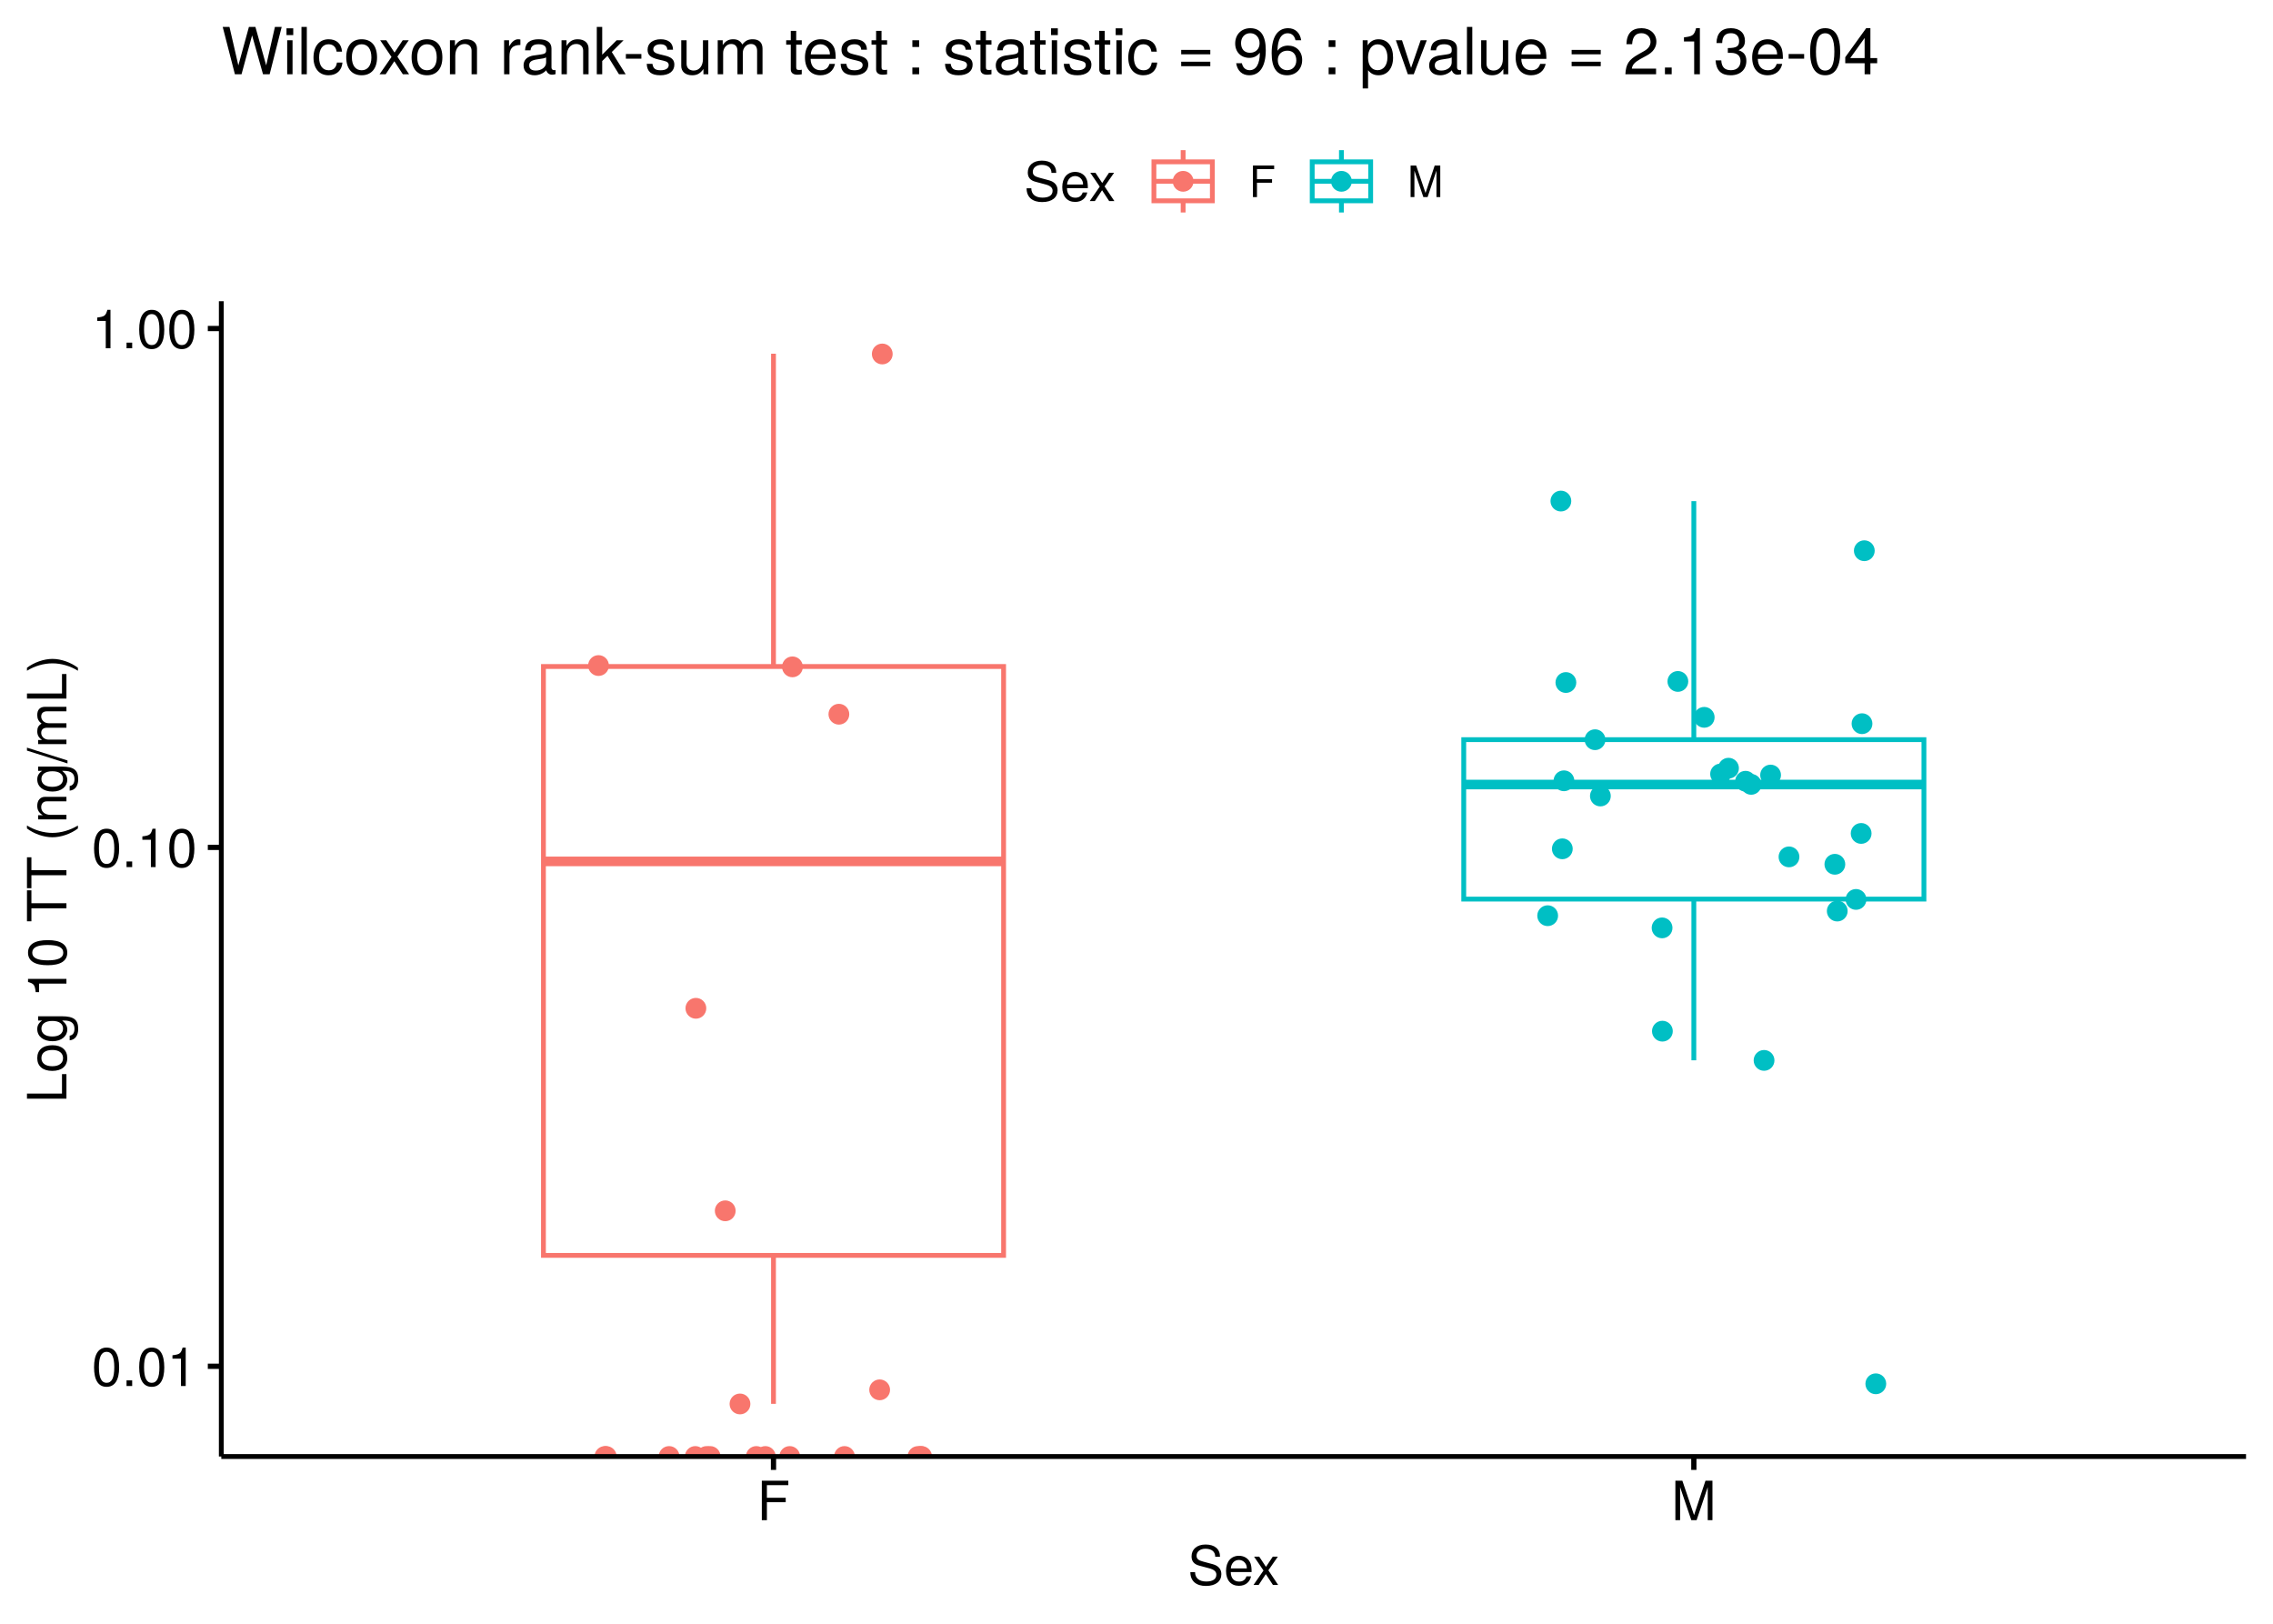
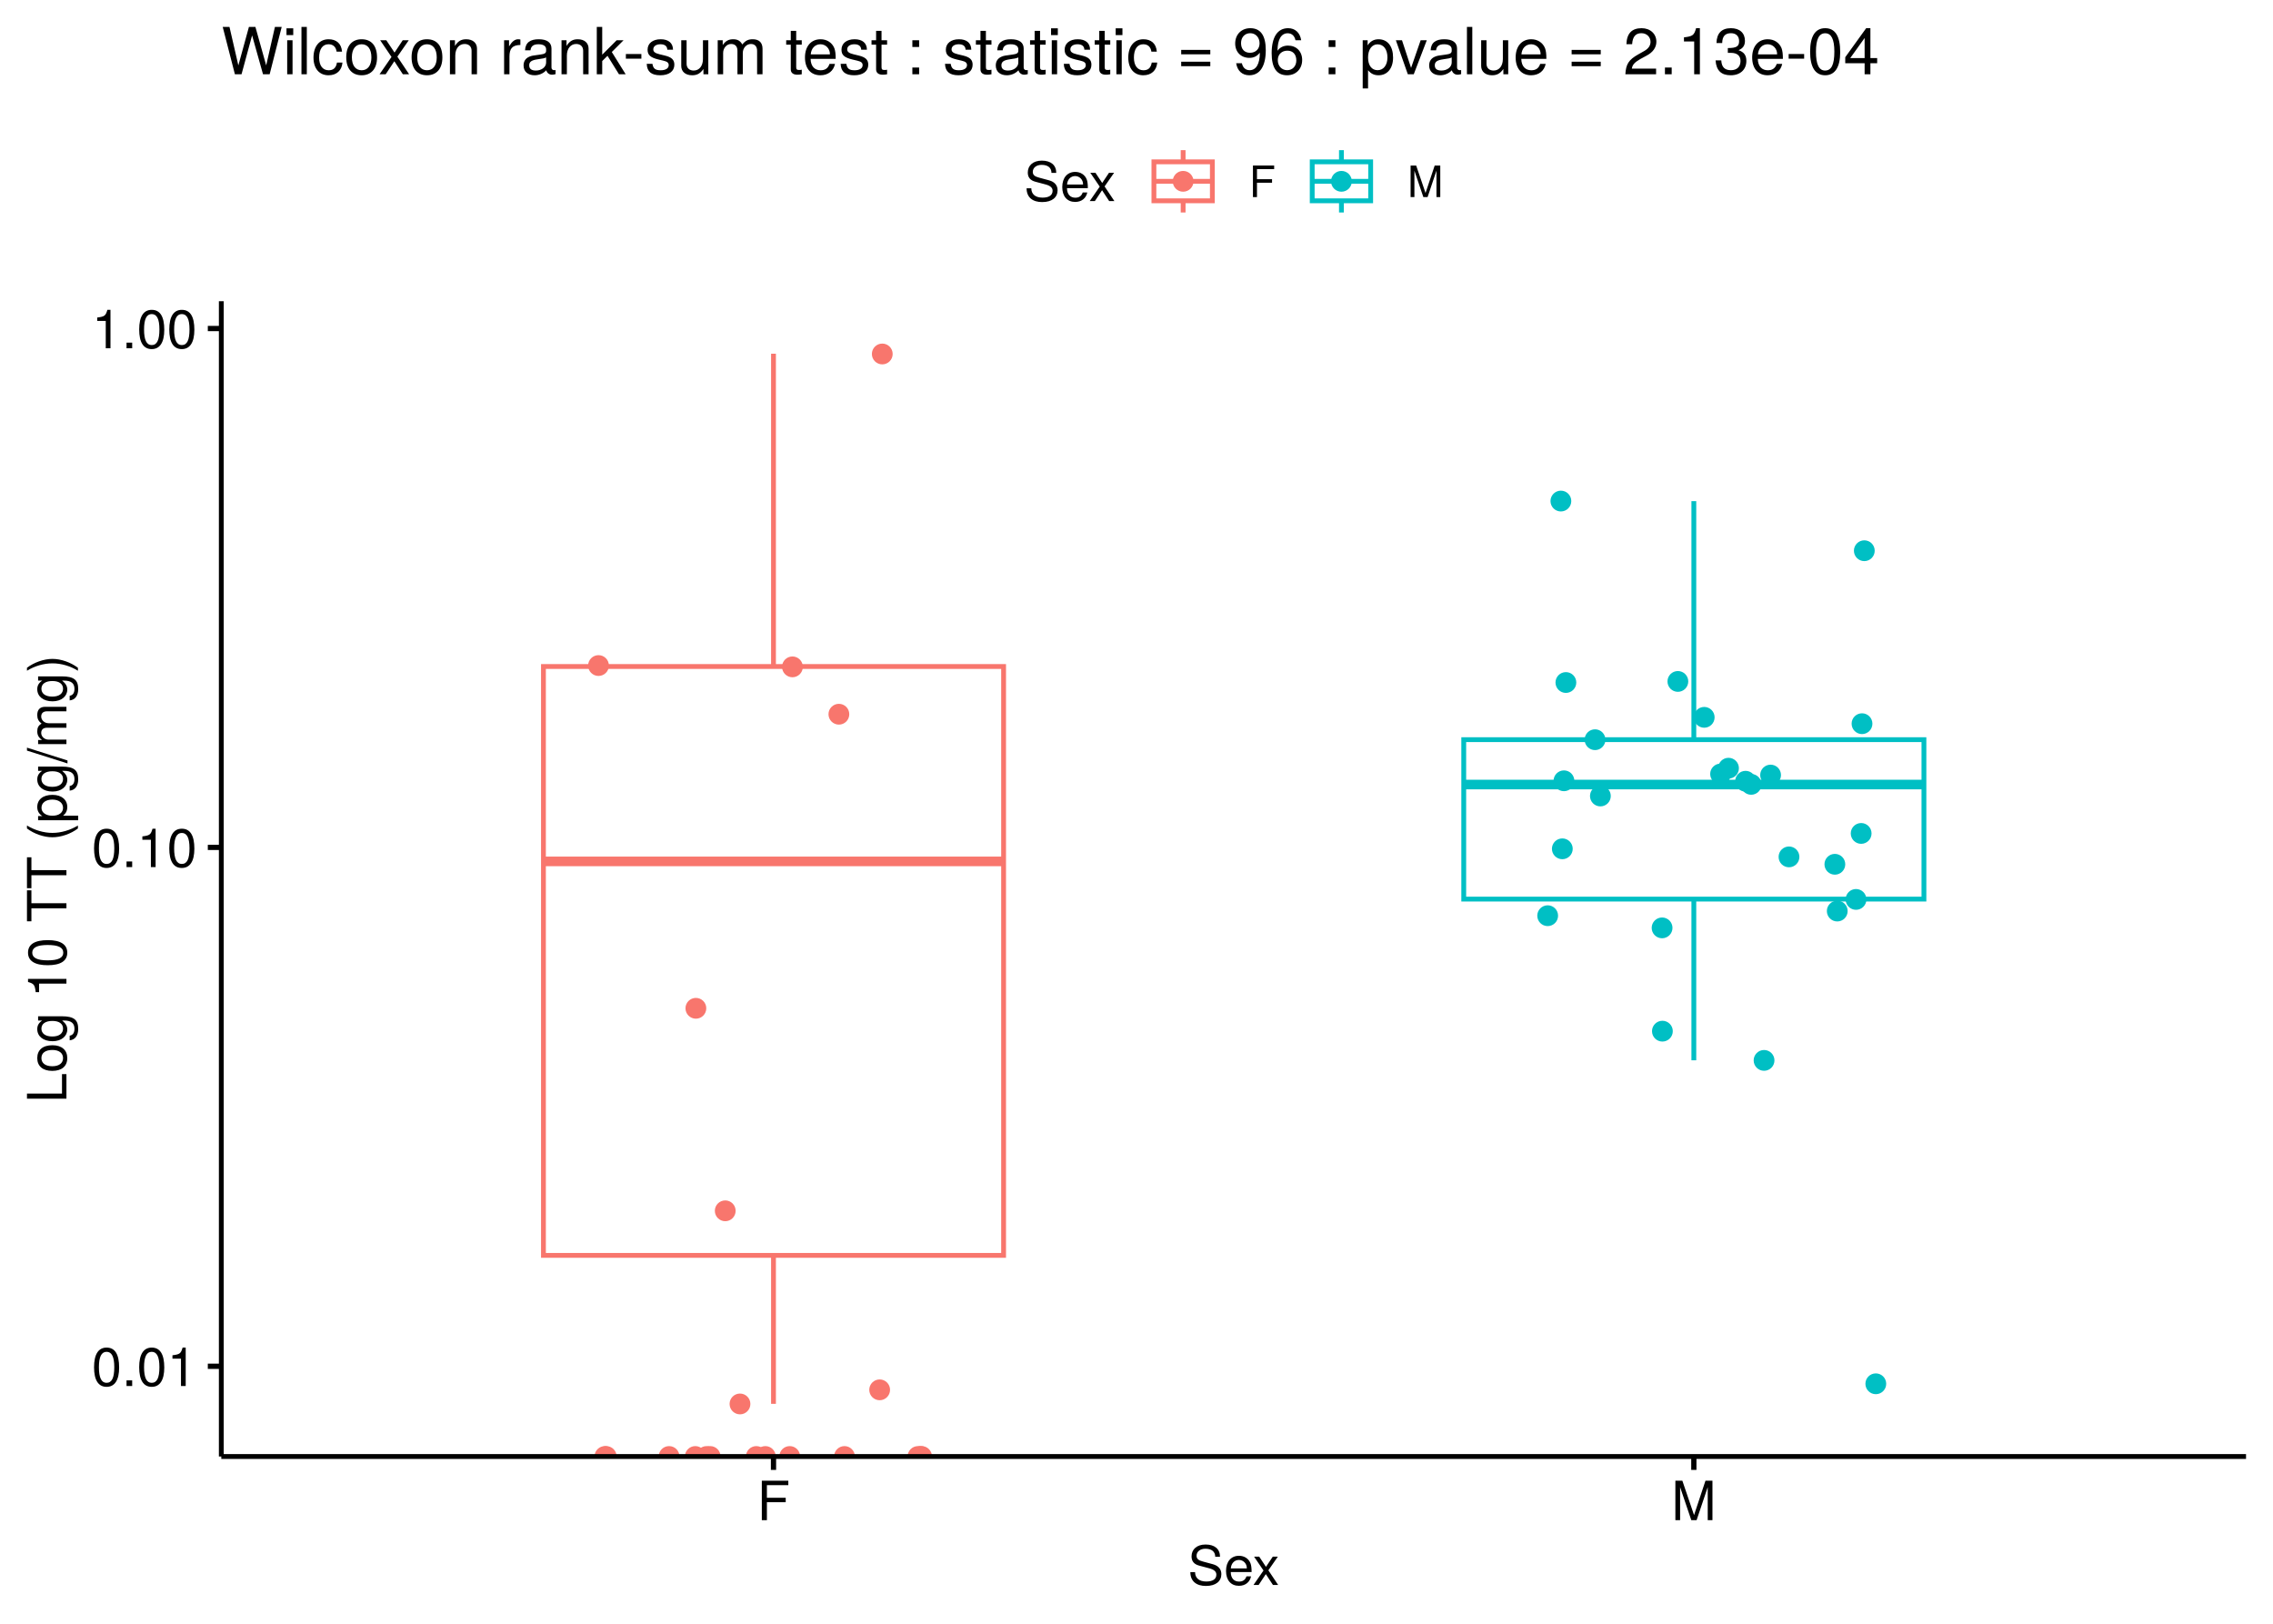
<svg xmlns="http://www.w3.org/2000/svg" class="svglite" width="504.00pt" height="360.00pt" viewBox="0 0 504.00 360.00">
  <defs>
    <style type="text/css">
    .svglite line, .svglite polyline, .svglite polygon, .svglite path, .svglite rect, .svglite circle {
      fill: none;
      stroke: #000000;
      stroke-linecap: round;
      stroke-linejoin: round;
      stroke-miterlimit: 10.00;
    }
    .svglite text {
      white-space: pre;
    }
  </style>
  </defs>
  <rect width="100%" height="100%" style="stroke: none; fill: #FFFFFF;" />
  <defs>
    <clipPath id="cpMC4wMHw1MDQuMDB8MC4wMHwzNjAuMDA=">
      <rect x="0.00" y="0.00" width="504.00" height="360.00" />
    </clipPath>
  </defs>
  <g clip-path="url(#cpMC4wMHw1MDQuMDB8MC4wMHwzNjAuMDA=)">
    <rect x="0.00" y="0.00" width="504.00" height="360.00" style="stroke-width: 1.16; stroke: #FFFFFF; fill: #FFFFFF;" />
  </g>
  <defs>
    <clipPath id="cpNDkuMDd8NDk4LjAyfDY2Ljc4fDMyMi45Mg==">
      <rect x="49.07" y="66.78" width="448.95" height="256.14" />
    </clipPath>
  </defs>
  <g clip-path="url(#cpNDkuMDd8NDk4LjAyfDY2Ljc4fDMyMi45Mg==)">
    <rect x="49.07" y="66.78" width="448.95" height="256.14" style="stroke-width: 1.16; stroke: none; fill: #FFFFFF;" />
    <line x1="171.51" y1="147.77" x2="171.51" y2="78.42" style="stroke-width: 1.07; stroke: #F8766D; stroke-linecap: butt;" />
    <line x1="171.51" y1="278.33" x2="171.51" y2="311.24" style="stroke-width: 1.07; stroke: #F8766D; stroke-linecap: butt;" />
    <polygon points="120.50,147.77 120.50,278.33 222.53,278.33 222.53,147.77 120.50,147.77 " style="stroke-width: 1.07; stroke: #F8766D; stroke-linecap: butt; stroke-linejoin: miter; fill: #FFFFFF;" />
    <line x1="120.50" y1="190.98" x2="222.53" y2="190.98" style="stroke-width: 2.13; stroke: #F8766D; stroke-linecap: butt; stroke-linejoin: miter;" />
    <line x1="375.58" y1="163.99" x2="375.58" y2="111.11" style="stroke-width: 1.07; stroke: #00BFC4; stroke-linecap: butt;" />
    <line x1="375.58" y1="199.34" x2="375.58" y2="235.08" style="stroke-width: 1.07; stroke: #00BFC4; stroke-linecap: butt;" />
    <polygon points="324.56,163.99 324.56,199.34 426.60,199.34 426.60,163.99 324.56,163.99 " style="stroke-width: 1.07; stroke: #00BFC4; stroke-linecap: butt; stroke-linejoin: miter; fill: #FFFFFF;" />
    <line x1="324.56" y1="173.94" x2="426.60" y2="173.94" style="stroke-width: 2.13; stroke: #00BFC4; stroke-linecap: butt; stroke-linejoin: miter;" />
    <circle cx="154.17" cy="322.92" r="1.95" style="stroke-width: 0.71; stroke: #F8766D; fill: #F8766D;" />
    <circle cx="195.05" cy="308.14" r="1.95" style="stroke-width: 0.71; stroke: #F8766D; fill: #F8766D;" />
    <circle cx="164.08" cy="311.27" r="1.95" style="stroke-width: 0.71; stroke: #F8766D; fill: #F8766D;" />
    <circle cx="406.85" cy="191.62" r="1.95" style="stroke-width: 0.71; stroke: #00BFC4; fill: #00BFC4;" />
    <circle cx="411.54" cy="199.41" r="1.95" style="stroke-width: 0.71; stroke: #00BFC4; fill: #00BFC4;" />
    <circle cx="134.42" cy="322.92" r="1.95" style="stroke-width: 0.71; stroke: #F8766D; fill: #F8766D;" />
    <circle cx="377.88" cy="159.04" r="1.95" style="stroke-width: 0.71; stroke: #00BFC4; fill: #00BFC4;" />
    <circle cx="203.55" cy="322.92" r="1.95" style="stroke-width: 0.71; stroke: #F8766D; fill: #F8766D;" />
    <circle cx="175.71" cy="147.85" r="1.95" style="stroke-width: 0.71; stroke: #F8766D; fill: #F8766D;" />
    <circle cx="372.04" cy="151.08" r="1.95" style="stroke-width: 0.71; stroke: #00BFC4; fill: #00BFC4;" />
    <circle cx="412.87" cy="160.45" r="1.95" style="stroke-width: 0.71; stroke: #00BFC4; fill: #00BFC4;" />
    <circle cx="167.70" cy="322.92" r="1.95" style="stroke-width: 0.71; stroke: #F8766D; fill: #F8766D;" />
    <circle cx="186.01" cy="158.35" r="1.95" style="stroke-width: 0.71; stroke: #F8766D; fill: #F8766D;" />
    <circle cx="381.51" cy="171.60" r="1.95" style="stroke-width: 0.71; stroke: #00BFC4; fill: #00BFC4;" />
    <circle cx="343.17" cy="203.02" r="1.95" style="stroke-width: 0.71; stroke: #00BFC4; fill: #00BFC4;" />
    <circle cx="204.15" cy="322.92" r="1.95" style="stroke-width: 0.71; stroke: #F8766D; fill: #F8766D;" />
    <circle cx="354.86" cy="176.48" r="1.95" style="stroke-width: 0.71; stroke: #00BFC4; fill: #00BFC4;" />
    <circle cx="134.13" cy="322.92" r="1.95" style="stroke-width: 0.71; stroke: #F8766D; fill: #F8766D;" />
    <circle cx="157.47" cy="322.92" r="1.95" style="stroke-width: 0.71; stroke: #F8766D; fill: #F8766D;" />
    <circle cx="412.68" cy="184.78" r="1.95" style="stroke-width: 0.71; stroke: #00BFC4; fill: #00BFC4;" />
    <circle cx="407.38" cy="201.99" r="1.95" style="stroke-width: 0.71; stroke: #00BFC4; fill: #00BFC4;" />
    <circle cx="187.25" cy="322.92" r="1.95" style="stroke-width: 0.71; stroke: #F8766D; fill: #F8766D;" />
    <circle cx="387.05" cy="173.21" r="1.95" style="stroke-width: 0.71; stroke: #00BFC4; fill: #00BFC4;" />
    <circle cx="415.93" cy="306.80" r="1.95" style="stroke-width: 0.71; stroke: #00BFC4; fill: #00BFC4;" />
    <circle cx="388.29" cy="173.90" r="1.95" style="stroke-width: 0.71; stroke: #00BFC4; fill: #00BFC4;" />
    <circle cx="392.60" cy="171.84" r="1.95" style="stroke-width: 0.71; stroke: #00BFC4; fill: #00BFC4;" />
    <circle cx="175.11" cy="322.92" r="1.95" style="stroke-width: 0.71; stroke: #F8766D; fill: #F8766D;" />
    <circle cx="383.27" cy="170.32" r="1.95" style="stroke-width: 0.71; stroke: #00BFC4; fill: #00BFC4;" />
    <circle cx="154.30" cy="223.55" r="1.95" style="stroke-width: 0.71; stroke: #F8766D; fill: #F8766D;" />
    <circle cx="346.78" cy="173.11" r="1.95" style="stroke-width: 0.71; stroke: #00BFC4; fill: #00BFC4;" />
    <circle cx="413.38" cy="122.10" r="1.95" style="stroke-width: 0.71; stroke: #00BFC4; fill: #00BFC4;" />
    <circle cx="204.35" cy="322.92" r="1.95" style="stroke-width: 0.71; stroke: #F8766D; fill: #F8766D;" />
    <circle cx="391.15" cy="235.10" r="1.95" style="stroke-width: 0.71; stroke: #00BFC4; fill: #00BFC4;" />
    <circle cx="195.63" cy="78.48" r="1.95" style="stroke-width: 0.71; stroke: #F8766D; fill: #F8766D;" />
    <circle cx="132.71" cy="147.56" r="1.95" style="stroke-width: 0.71; stroke: #F8766D; fill: #F8766D;" />
    <circle cx="169.70" cy="322.92" r="1.95" style="stroke-width: 0.71; stroke: #F8766D; fill: #F8766D;" />
    <circle cx="396.68" cy="189.98" r="1.95" style="stroke-width: 0.71; stroke: #00BFC4; fill: #00BFC4;" />
    <circle cx="148.36" cy="322.92" r="1.95" style="stroke-width: 0.71; stroke: #F8766D; fill: #F8766D;" />
    <circle cx="156.67" cy="322.92" r="1.95" style="stroke-width: 0.71; stroke: #F8766D; fill: #F8766D;" />
    <circle cx="353.67" cy="164.00" r="1.95" style="stroke-width: 0.71; stroke: #00BFC4; fill: #00BFC4;" />
    <circle cx="346.42" cy="188.19" r="1.95" style="stroke-width: 0.71; stroke: #00BFC4; fill: #00BFC4;" />
    <circle cx="368.61" cy="228.62" r="1.95" style="stroke-width: 0.71; stroke: #00BFC4; fill: #00BFC4;" />
    <circle cx="368.54" cy="205.72" r="1.95" style="stroke-width: 0.71; stroke: #00BFC4; fill: #00BFC4;" />
    <circle cx="160.81" cy="268.45" r="1.95" style="stroke-width: 0.71; stroke: #F8766D; fill: #F8766D;" />
    <circle cx="347.21" cy="151.32" r="1.95" style="stroke-width: 0.71; stroke: #00BFC4; fill: #00BFC4;" />
    <circle cx="346.10" cy="111.09" r="1.95" style="stroke-width: 0.71; stroke: #00BFC4; fill: #00BFC4;" />
  </g>
  <g clip-path="url(#cpMC4wMHw1MDQuMDB8MC4wMHwzNjAuMDA=)">
    <polyline points="49.07,322.92 49.07,66.78 " style="stroke-width: 1.07; stroke-linecap: butt;" />
    <text x="43.69" y="307.29" text-anchor="end" style="font-size: 12.00px; font-weight: 0; font-family: &quot;TeX Gyre Heros&quot;;" textLength="23.36px" lengthAdjust="spacingAndGlyphs">0.01</text>
    <text x="43.69" y="192.25" text-anchor="end" style="font-size: 12.00px; font-weight: 0; font-family: &quot;TeX Gyre Heros&quot;;" textLength="23.36px" lengthAdjust="spacingAndGlyphs">0.10</text>
    <text x="43.69" y="77.21" text-anchor="end" style="font-size: 12.00px; font-weight: 0; font-family: &quot;TeX Gyre Heros&quot;;" textLength="23.36px" lengthAdjust="spacingAndGlyphs">1.00</text>
    <polyline points="46.08,302.92 49.07,302.92 " style="stroke-width: 1.16; stroke-linecap: butt;" />
    <polyline points="46.08,187.88 49.07,187.88 " style="stroke-width: 1.16; stroke-linecap: butt;" />
    <polyline points="46.08,72.84 49.07,72.84 " style="stroke-width: 1.16; stroke-linecap: butt;" />
    <polyline points="49.07,322.92 498.02,322.92 " style="stroke-width: 1.07; stroke-linecap: butt;" />
    <polyline points="171.51,325.90 171.51,322.92 " style="stroke-width: 1.16; stroke-linecap: butt;" />
    <polyline points="375.58,325.90 375.58,322.92 " style="stroke-width: 1.16; stroke-linecap: butt;" />
    <text x="171.51" y="337.04" text-anchor="middle" style="font-size: 12.00px; font-weight: 0; font-family: &quot;TeX Gyre Heros&quot;;" textLength="7.33px" lengthAdjust="spacingAndGlyphs">F</text>
    <text x="375.58" y="337.04" text-anchor="middle" style="font-size: 12.00px; font-weight: 0; font-family: &quot;TeX Gyre Heros&quot;;" textLength="9.99px" lengthAdjust="spacingAndGlyphs">M</text>
    <text x="273.55" y="351.40" text-anchor="middle" style="font-size: 12.00px; font-weight: 0; font-family: &quot;TeX Gyre Heros&quot;;" textLength="20.68px" lengthAdjust="spacingAndGlyphs">Sex</text>
-     <text transform="translate(14.73,194.85) rotate(-90)" text-anchor="middle" style="font-size: 12.00px; font-weight: 0; font-family: &quot;TeX Gyre Heros&quot;;" textLength="99.37px" lengthAdjust="spacingAndGlyphs">Log 10 TT (ng/mL)</text>
+     <text transform="translate(14.73,194.85) rotate(-90)" text-anchor="middle" style="font-size: 12.00px; font-weight: 0; font-family: &quot;TeX Gyre Heros&quot;;" textLength="99.37px" lengthAdjust="spacingAndGlyphs">Log 10 TT (pg/mg)</text>
    <rect x="221.07" y="25.58" width="104.96" height="29.24" style="stroke-width: 1.16; stroke: none; fill: #FFFFFF;" />
    <text x="227.05" y="44.58" style="font-size: 12.00px; font-weight: 0; font-family: &quot;TeX Gyre Heros&quot;;" textLength="20.68px" lengthAdjust="spacingAndGlyphs">Sex</text>
    <polyline points="262.34,47.11 262.34,44.52 " style="stroke-width: 1.07; stroke: #F8766D; stroke-linecap: butt; stroke-linejoin: miter;" />
    <polyline points="262.34,35.88 262.34,33.29 " style="stroke-width: 1.07; stroke: #F8766D; stroke-linecap: butt; stroke-linejoin: miter;" />
    <rect x="255.86" y="35.88" width="12.96" height="8.64" style="stroke-width: 1.07; stroke: #F8766D; stroke-linecap: butt; stroke-linejoin: miter; fill: #FFFFFF;" />
    <polyline points="255.86,40.20 268.82,40.20 " style="stroke-width: 1.07; stroke: #F8766D; stroke-linecap: butt; stroke-linejoin: miter;" />
    <circle cx="262.34" cy="40.20" r="1.95" style="stroke-width: 0.71; stroke: #F8766D; fill: #F8766D;" />
    <polyline points="297.44,47.11 297.44,44.52 " style="stroke-width: 1.07; stroke: #00BFC4; stroke-linecap: butt; stroke-linejoin: miter;" />
    <polyline points="297.44,35.88 297.44,33.29 " style="stroke-width: 1.07; stroke: #00BFC4; stroke-linecap: butt; stroke-linejoin: miter;" />
    <rect x="290.96" y="35.88" width="12.96" height="8.64" style="stroke-width: 1.07; stroke: #00BFC4; stroke-linecap: butt; stroke-linejoin: miter; fill: #FFFFFF;" />
    <polyline points="290.96,40.20 303.92,40.20 " style="stroke-width: 1.07; stroke: #00BFC4; stroke-linecap: butt; stroke-linejoin: miter;" />
    <circle cx="297.44" cy="40.20" r="1.95" style="stroke-width: 0.71; stroke: #00BFC4; fill: #00BFC4;" />
    <text x="276.96" y="43.70" style="font-size: 9.60px; font-weight: 0; font-family: &quot;TeX Gyre Heros&quot;;" textLength="5.86px" lengthAdjust="spacingAndGlyphs">F</text>
    <text x="312.06" y="43.70" style="font-size: 9.60px; font-weight: 0; font-family: &quot;TeX Gyre Heros&quot;;" textLength="7.99px" lengthAdjust="spacingAndGlyphs">M</text>
    <text x="49.07" y="16.47" style="font-size: 14.40px; font-weight: 0; font-family: &quot;TeX Gyre Heros&quot;;" textLength="369.53px" lengthAdjust="spacingAndGlyphs">Wilcoxon rank-sum test : statistic = 96 : pvalue = 2.13e-04</text>
  </g>
</svg>
